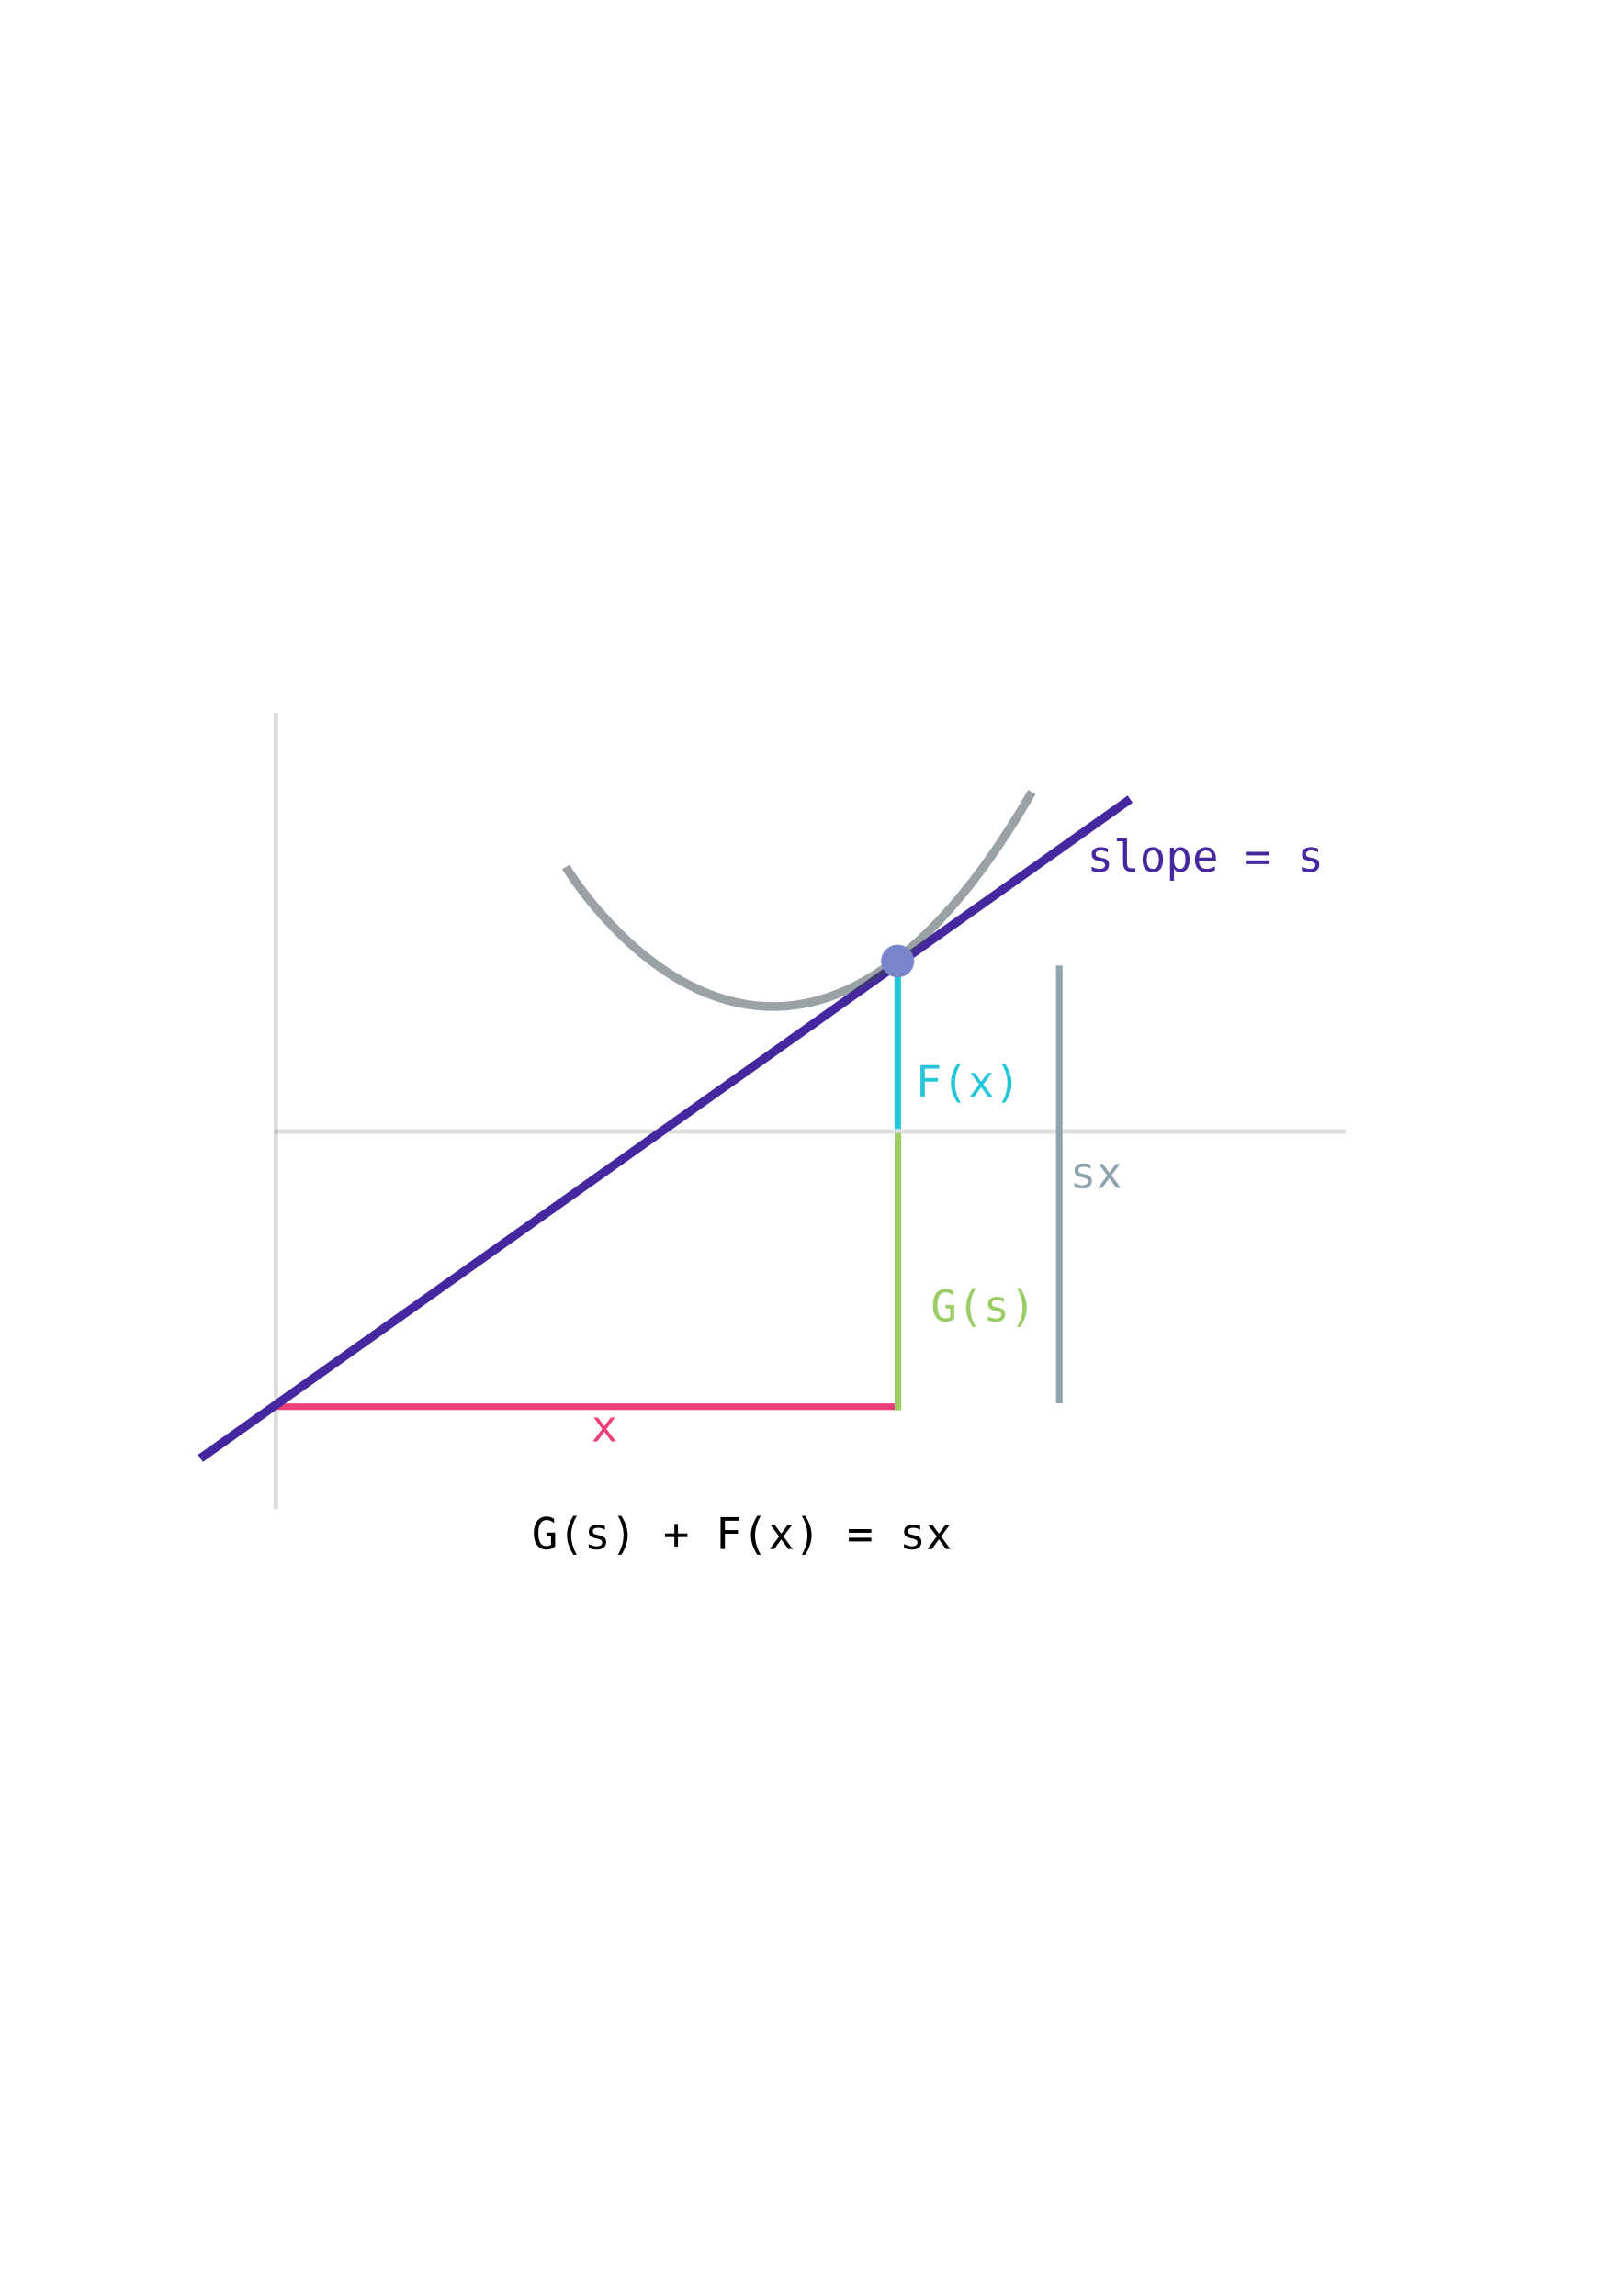
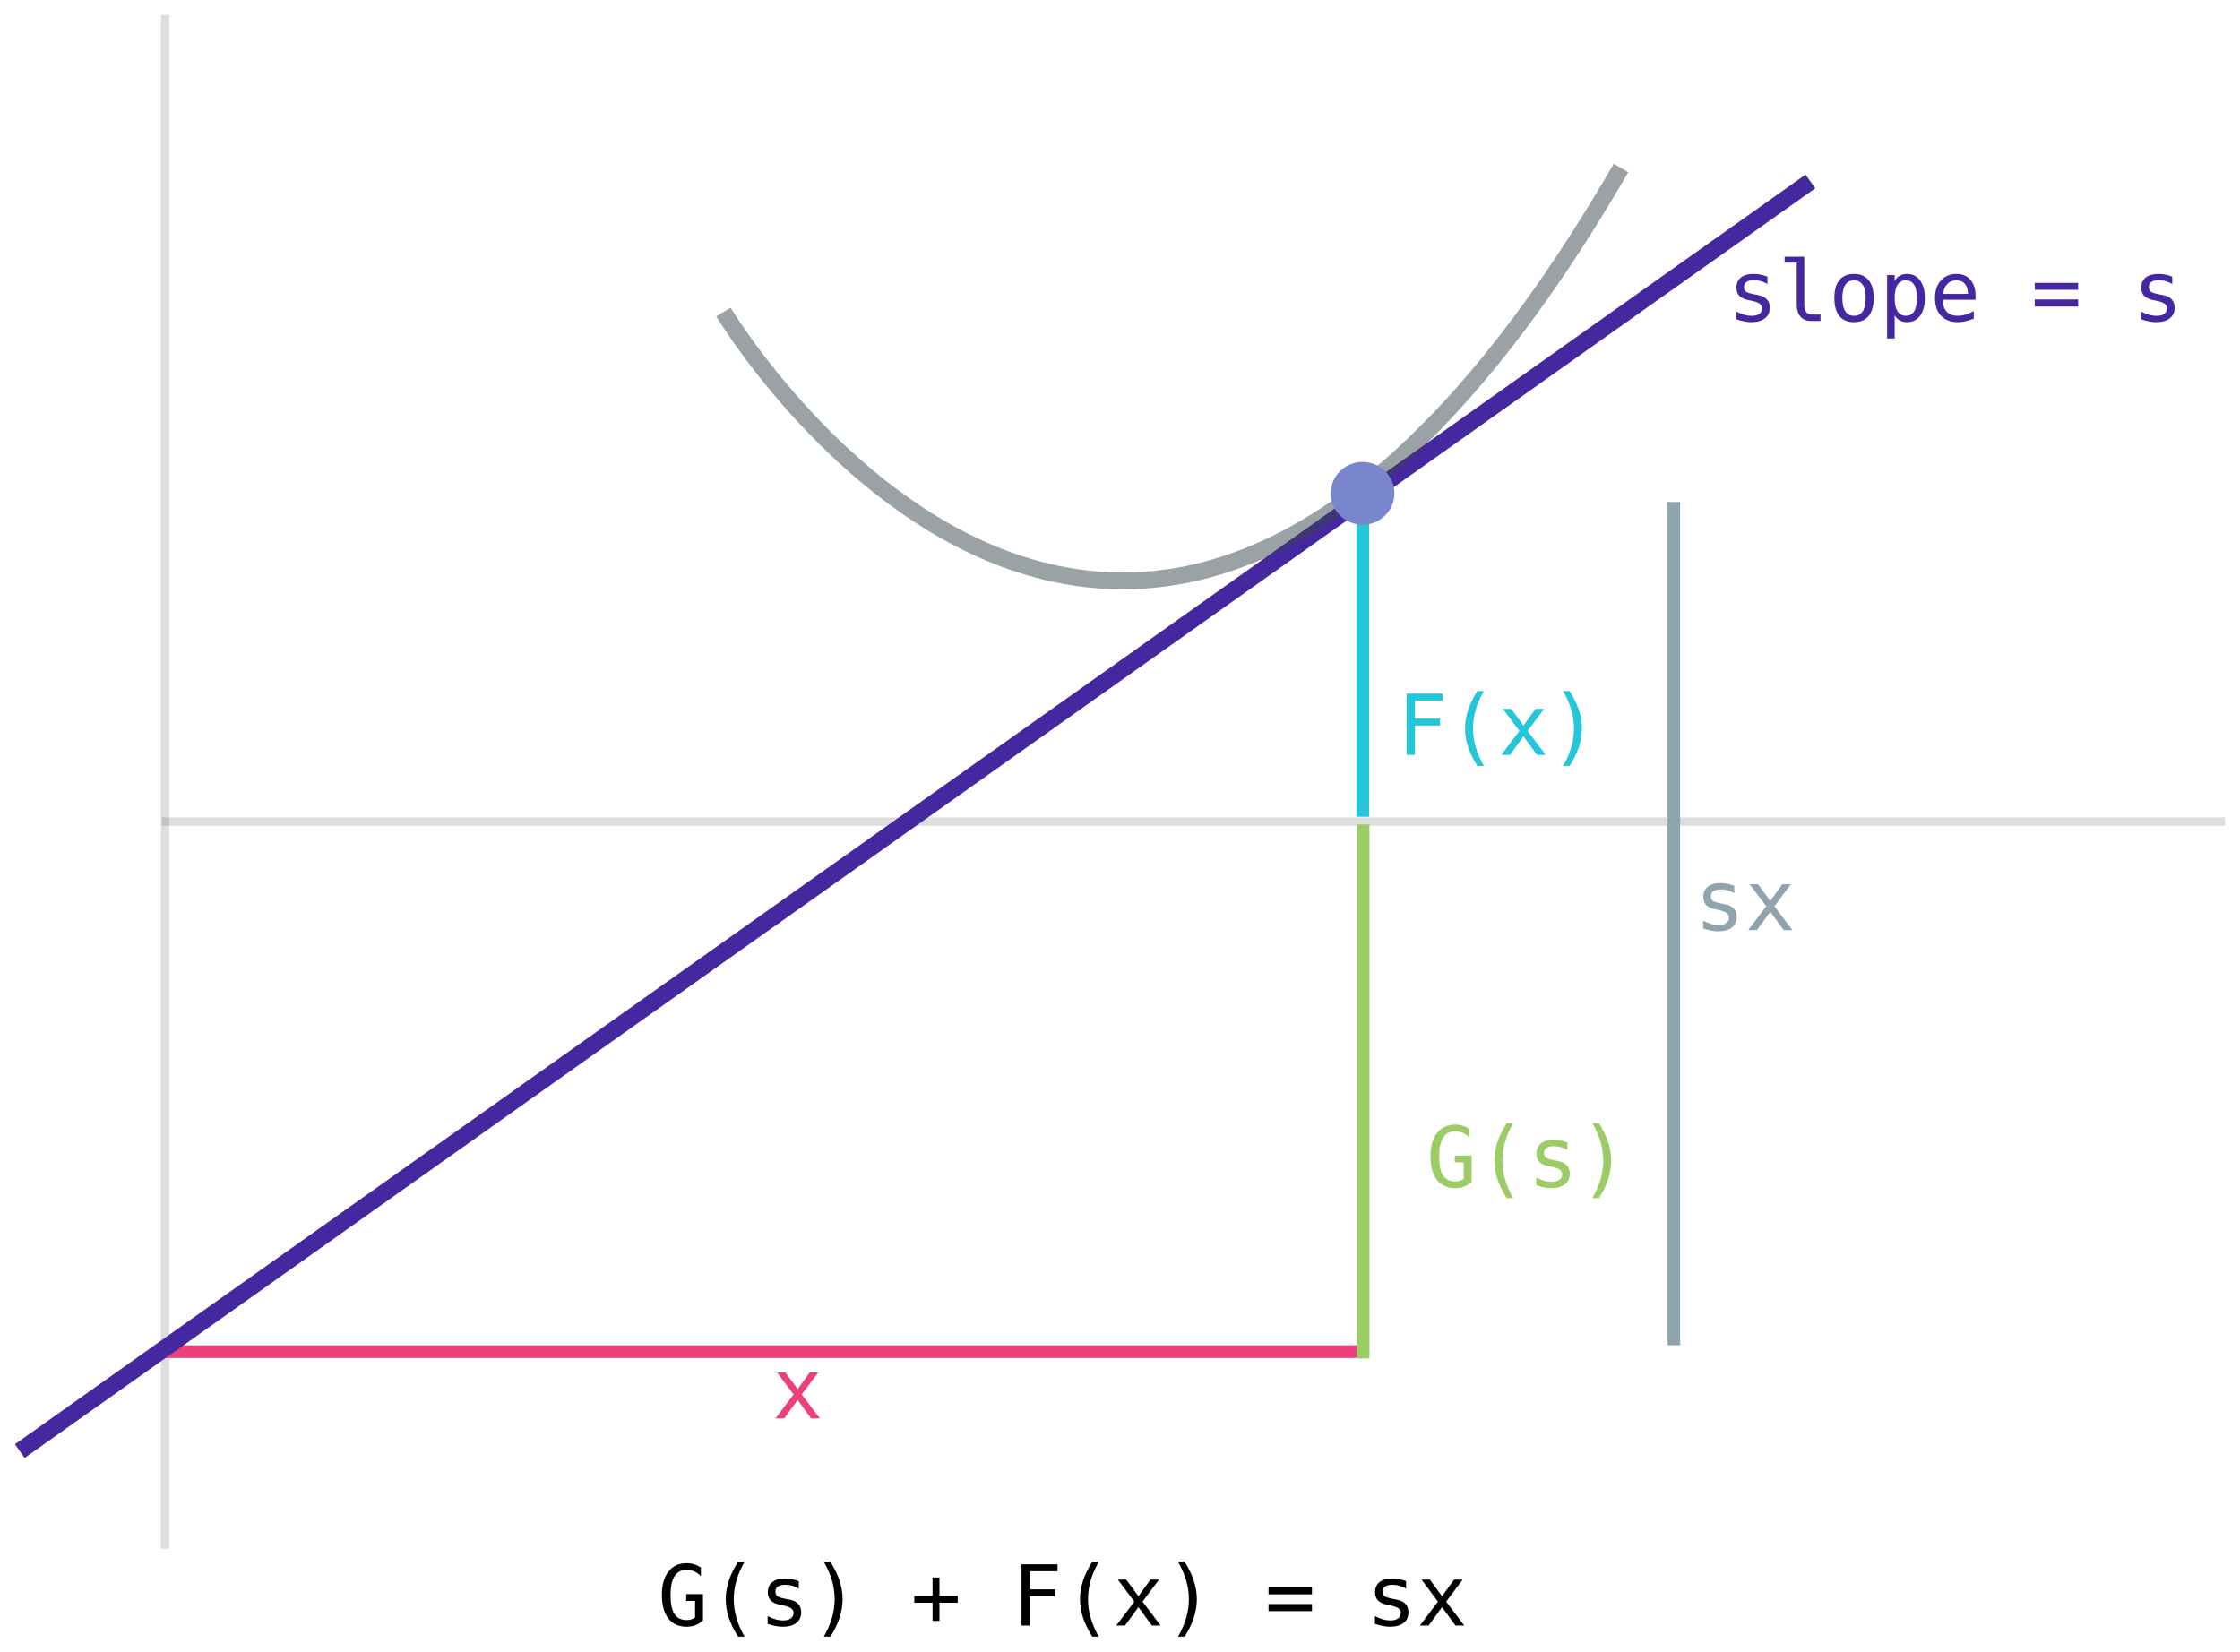
- <svg xmlns="http://www.w3.org/2000/svg" xmlns:ns1="http://www.openswatchbook.org/uri/2009/osb" xmlns:xlink="http://www.w3.org/1999/xlink" width="210mm" height="297mm" viewBox="0 0 744.094 1052.362" id="svg2" version="1.1">
+ <svg xmlns="http://www.w3.org/2000/svg" xmlns:ns1="http://www.openswatchbook.org/uri/2009/osb" xmlns:xlink="http://www.w3.org/1999/xlink" width="150.423mm" height="110.921mm" viewBox="0 0 532.997 393.029" id="svg2" version="1.1">
  <defs id="defs4">
    <linearGradient id="linearGradient5973" ns1:paint="solid">
      <stop style="stop-color:#000000;stop-opacity:1;" offset="0" id="stop5975" />
    </linearGradient>
    <linearGradient id="linearGradient5948" ns1:paint="solid">
      <stop style="stop-color:#4527a0;stop-opacity:1;" offset="0" id="stop5950" />
    </linearGradient>
    <linearGradient id="linearGradient5940" ns1:paint="solid">
      <stop style="stop-color:#7986cb;stop-opacity:1;" offset="0" id="stop5942" />
    </linearGradient>
    <linearGradient id="linearGradient5934" ns1:paint="solid">
      <stop style="stop-color:#000000;stop-opacity:1;" offset="0" id="stop5936" />
    </linearGradient>
    <linearGradient id="linearGradient5928" ns1:paint="solid">
      <stop style="stop-color:#000000;stop-opacity:1;" offset="0" id="stop5930" />
    </linearGradient>
    <linearGradient id="linearGradient5922" ns1:paint="solid">
      <stop style="stop-color:#4527a0;stop-opacity:1;" offset="0" id="stop5924" />
    </linearGradient>
    <linearGradient id="linearGradient5916" ns1:paint="solid">
      <stop style="stop-color:#9ccc65;stop-opacity:1;" offset="0" id="stop5918" />
    </linearGradient>
    <linearGradient id="linearGradient5822" ns1:paint="solid">
      <stop style="stop-color:#4527a0;stop-opacity:1;" offset="0" id="stop5824" />
    </linearGradient>
    <linearGradient id="linearGradient5816" ns1:paint="solid">
      <stop style="stop-color:#7e57c2;stop-opacity:1;" offset="0" id="stop5818" />
    </linearGradient>
    <linearGradient id="linearGradient5808" ns1:paint="solid">
      <stop style="stop-color:#4527a0;stop-opacity:1;" offset="0" id="stop5810" />
    </linearGradient>
    <linearGradient id="linearGradient5802" ns1:paint="solid">
      <stop style="stop-color:#ec407a;stop-opacity:1;" offset="0" id="stop5804" />
    </linearGradient>
    <linearGradient id="linearGradient5746" ns1:paint="solid">
      <stop style="stop-color:#000000;stop-opacity:1;" offset="0" id="stop5748" />
    </linearGradient>
    <linearGradient id="graylight-1" ns1:paint="solid">
      <stop style="stop-color:#90a4ae;stop-opacity:1;" offset="0" id="stop5742" />
    </linearGradient>
    <linearGradient id="blue-6" ns1:paint="solid">
      <stop style="stop-color:#26c6da;stop-opacity:1;" offset="0" id="stop5730" />
    </linearGradient>
    <linearGradient id="linearGradient5692" ns1:paint="solid">
      <stop style="stop-color:#000000;stop-opacity:1;" offset="0" id="stop5694" />
    </linearGradient>
    <linearGradient id="linearGradient5684" ns1:paint="solid">
      <stop style="stop-color:#000000;stop-opacity:1;" offset="0" id="stop5686" />
    </linearGradient>
    <linearGradient id="grayblue-2" ns1:paint="solid">
      <stop style="stop-color:#37474f;stop-opacity:0.502;" offset="0" id="stop5678" />
    </linearGradient>
    <linearGradient id="gray-6" ns1:paint="solid">
      <stop style="stop-color:#424242;stop-opacity:0.179;" offset="0" id="stop5668" />
    </linearGradient>
    <linearGradient id="green-9" ns1:paint="solid">
      <stop style="stop-color:#4caf50;stop-opacity:1;" offset="0" id="stop4142" />
    </linearGradient>
    <linearGradient xlink:href="#gray-6" id="linearGradient5680" x1="141.666" y1="471.48" x2="632.6" y2="471.48" gradientUnits="userSpaceOnUse" gradientTransform="translate(-16,47.14286)" />
    <linearGradient xlink:href="#gray-6" id="linearGradient5688" x1="393.571" y1="481.648" x2="398.571" y2="481.648" gradientUnits="userSpaceOnUse" gradientTransform="translate(-269.6429,27.5)" />
    <linearGradient xlink:href="#grayblue-2" id="linearGradient5696" x1="257.999" y1="412.577" x2="474.156" y2="412.577" gradientUnits="userSpaceOnUse" />
    <linearGradient xlink:href="#linearGradient5822" id="linearGradient5732" x1="92.279" y1="519.505" x2="519.507" y2="519.505" gradientUnits="userSpaceOnUse" gradientTransform="translate(-1.010153,-2.146574)" />
    <linearGradient xlink:href="#linearGradient5802" id="linearGradient5750" x1="126.269" y1="644.766" x2="411.668" y2="644.766" gradientUnits="userSpaceOnUse" gradientTransform="matrix(0.9980025,0,0,1,0.2522161,0)" />
    <linearGradient xlink:href="#linearGradient5802" id="linearGradient5806" x1="406.061" y1="440.507" x2="416.668" y2="440.507" gradientUnits="userSpaceOnUse" gradientTransform="matrix(1.428571,0,0,1.436974,-176.2987,-192.4901)" />
    <linearGradient xlink:href="#linearGradient5940" id="linearGradient5812" x1="406.061" y1="440.507" x2="416.668" y2="440.507" gradientUnits="userSpaceOnUse" gradientTransform="matrix(1.428571,0,0,1.436974,-176.2987,-192.4901)" />
-     <linearGradient xlink:href="#linearGradient5802" id="linearGradient5820" x1="271.668" y1="655.184" x2="282.224" y2="655.184" gradientUnits="userSpaceOnUse" />
    <linearGradient xlink:href="#linearGradient5802" id="linearGradient5826" x1="126.269" y1="644.766" x2="412.739" y2="644.766" gradientUnits="userSpaceOnUse" gradientTransform="matrix(0.9942699,0,0,1,0.7235327,0)" />
    <linearGradient gradientTransform="matrix(1,0,0,0.368154,0.2831729,279.9781)" xlink:href="#blue-6" id="linearGradient5744-0" x1="409.632" y1="543.802" x2="412.632" y2="543.802" gradientUnits="userSpaceOnUse" />
    <linearGradient gradientTransform="matrix(1,0,0,0.990301,74.29649,4.370004)" xlink:href="#graylight-1" id="linearGradient5744-0-8" x1="409.632" y1="543.802" x2="412.632" y2="543.802" gradientUnits="userSpaceOnUse" />
-     <linearGradient xlink:href="#blue-6" id="linearGradient5920" x1="421.829" y1="495.449" x2="430.413" y2="495.449" gradientUnits="userSpaceOnUse" />
    <linearGradient xlink:href="#linearGradient5916" id="linearGradient5926" x1="410.505" y1="582.849" x2="412.505" y2="582.849" gradientUnits="userSpaceOnUse" />
    <linearGradient xlink:href="#linearGradient5916" id="linearGradient5932" x1="411.505" y1="582.849" x2="411.505" y2="582.849" gradientUnits="userSpaceOnUse" />
    <linearGradient xlink:href="#linearGradient5940" id="linearGradient5944" x1="423.693" y1="591.031" x2="433.479" y2="591.031" gradientUnits="userSpaceOnUse" />
-     <linearGradient xlink:href="#graylight-1" id="linearGradient5985" gradientUnits="userSpaceOnUse" gradientTransform="translate(4,0)" x1="488.396" y1="539.01" x2="509.646" y2="539.01" />
    <linearGradient xlink:href="#graylight-1" id="linearGradient5998" gradientUnits="userSpaceOnUse" gradientTransform="translate(4,0)" x1="488.396" y1="539.01" x2="509.646" y2="539.01" />
    <linearGradient y2="539.01" x2="509.646" y1="539.01" x1="488.396" gradientTransform="translate(4,0)" gradientUnits="userSpaceOnUse" id="linearGradient6006" xlink:href="#graylight-1" />
-     <linearGradient xlink:href="#linearGradient5822" id="linearGradient6165" gradientUnits="userSpaceOnUse" gradientTransform="translate(11.88059,-144.9758)" x1="488.396" y1="539.01" x2="509.646" y2="539.01" />
    <linearGradient xlink:href="#linearGradient5916" id="linearGradient6197" gradientUnits="userSpaceOnUse" x1="423.693" y1="591.031" x2="433.479" y2="591.031" />
    <linearGradient y2="591.031" x2="433.479" y1="591.031" x1="423.693" gradientUnits="userSpaceOnUse" id="linearGradient6205" xlink:href="#linearGradient5916" />
-     <linearGradient xlink:href="#linearGradient5916" id="linearGradient6257" gradientUnits="userSpaceOnUse" gradientTransform="translate(3.830129,7.267288)" x1="423.693" y1="591.031" x2="433.479" y2="591.031" />
-     <linearGradient xlink:href="#linearGradient5746" id="linearGradient6325" gradientUnits="userSpaceOnUse" gradientTransform="translate(-179.0584,111.6422)" x1="423.693" y1="591.031" x2="433.479" y2="591.031" />
+     <linearGradient xlink:href="#linearGradient5802" id="linearGradient4227" gradientUnits="userSpaceOnUse" x1="271.668" y1="655.184" x2="282.224" y2="655.184" />
+     <linearGradient xlink:href="#graylight-1" id="linearGradient4229" gradientUnits="userSpaceOnUse" gradientTransform="translate(4,0)" x1="488.396" y1="539.01" x2="509.646" y2="539.01" />
+     <linearGradient xlink:href="#linearGradient5746" id="linearGradient4231" gradientUnits="userSpaceOnUse" gradientTransform="translate(-179.0584,111.6422)" x1="423.693" y1="591.031" x2="433.479" y2="591.031" />
+     <linearGradient xlink:href="#blue-6" id="linearGradient4233" gradientUnits="userSpaceOnUse" x1="421.829" y1="495.449" x2="430.413" y2="495.449" />
+     <linearGradient xlink:href="#linearGradient5822" id="linearGradient4235" gradientUnits="userSpaceOnUse" gradientTransform="translate(11.88059,-144.9758)" x1="488.396" y1="539.01" x2="509.646" y2="539.01" />
+     <linearGradient xlink:href="#linearGradient5916" id="linearGradient4237" gradientUnits="userSpaceOnUse" gradientTransform="translate(3.830129,7.267288)" x1="423.693" y1="591.031" x2="433.479" y2="591.031" />
  </defs>
-   <g id="layer1">
+   <g id="layer1" transform="translate(-87.14678,-323.1046)">
    <path style="fill:none;fill-rule:evenodd;stroke:url(#linearGradient5680);stroke-width:2;stroke-linecap:butt;stroke-linejoin:miter;stroke-miterlimit:4;stroke-dasharray:none;stroke-opacity:1" d="m 125.666,518.623 490.934,0" id="path4138-70-0" />
    <path style="fill:none;fill-rule:evenodd;stroke:url(#linearGradient5688);stroke-width:2;stroke-linecap:butt;stroke-linejoin:miter;stroke-miterlimit:4;stroke-dasharray:none;stroke-opacity:1" d="m 126.429,691.648 0,-365" id="path5682" />
    <path style="fill:url(#linearGradient5826);fill-opacity:1;fill-rule:evenodd;stroke:url(#linearGradient5750);stroke-width:3;stroke-linecap:butt;stroke-linejoin:miter;stroke-miterlimit:4;stroke-dasharray:none;stroke-opacity:1" d="m 126.269,644.766 284.829,0" id="path5736" />
-     <path style="fill:none;fill-rule:evenodd;stroke:url(#linearGradient5732);stroke-width:4;stroke-linecap:butt;stroke-linejoin:miter;stroke-miterlimit:4;stroke-dasharray:none;stroke-opacity:1;fill-opacity:1" d="M 517.918,366.287 91.847,668.43" id="path5726" />
-     <path style="fill:none;fill-rule:evenodd;stroke:url(#linearGradient5696);stroke-width:4;stroke-linecap:butt;stroke-linejoin:miter;stroke-opacity:1;stroke-miterlimit:4;stroke-dasharray:none" d="m 259.286,397.362 c 0,0 98.571,164.643 213.571,-34.286" id="path5690" />
-     <text xml:space="preserve" style="font-style:normal;font-variant:normal;font-weight:normal;font-stretch:normal;font-size:40px;line-height:125%;font-family:monospace;-inkscape-font-specification:monospace;letter-spacing:0px;word-spacing:0px;fill:url(#linearGradient5820);fill-opacity:1.0;stroke:none;stroke-width:3.006;stroke-linecap:butt;stroke-linejoin:miter;stroke-opacity:1;stroke-miterlimit:4;stroke-dasharray:none" x="270.926" y="660.653" id="text5756">
-       <tspan x="270.926" y="660.653" style="font-style:normal;font-variant:normal;font-weight:normal;font-stretch:normal;font-size:20px;font-family:monospace;-inkscape-font-specification:monospace;stroke-width:3.006;stroke-miterlimit:4;stroke-dasharray:none;fill-opacity:1.0;fill:url(#linearGradient5820)" id="tspan5760">x</tspan>
+     <path style="fill:none;fill-opacity:1;fill-rule:evenodd;stroke:url(#linearGradient5732);stroke-width:4;stroke-linecap:butt;stroke-linejoin:miter;stroke-miterlimit:4;stroke-dasharray:none;stroke-opacity:1" d="M 517.918,366.287 91.847,668.43" id="path5726" />
+     <path style="fill:none;fill-rule:evenodd;stroke:url(#linearGradient5696);stroke-width:4;stroke-linecap:butt;stroke-linejoin:miter;stroke-miterlimit:4;stroke-dasharray:none;stroke-opacity:1" d="m 259.286,397.362 c 0,0 98.571,164.643 213.571,-34.286" id="path5690" />
+     <text xml:space="preserve" style="font-style:normal;font-variant:normal;font-weight:normal;font-stretch:normal;font-size:40px;line-height:125%;font-family:monospace;-inkscape-font-specification:monospace;letter-spacing:0px;word-spacing:0px;fill:url(#linearGradient4227);fill-opacity:1;stroke:none;stroke-width:3.006;stroke-linecap:butt;stroke-linejoin:miter;stroke-miterlimit:4;stroke-dasharray:none;stroke-opacity:1" x="270.926" y="660.653" id="text5756">
+       <tspan x="270.926" y="660.653" style="font-style:normal;font-variant:normal;font-weight:normal;font-stretch:normal;font-size:20px;font-family:monospace;-inkscape-font-specification:monospace;fill:url(#linearGradient4227);fill-opacity:1;stroke-width:3.006;stroke-miterlimit:4;stroke-dasharray:none" id="tspan5760">x</tspan>
    </text>
-     <text xml:space="preserve" style="font-style:normal;font-variant:normal;font-weight:normal;font-stretch:normal;font-size:40px;line-height:125%;font-family:monospace;-inkscape-font-specification:monospace;letter-spacing:0px;word-spacing:0px;fill:url(#linearGradient5985);fill-opacity:1;stroke:none;stroke-width:1px;stroke-linecap:butt;stroke-linejoin:miter;stroke-opacity:1" x="490.315" y="544.469" id="text5756-8">
-       <tspan x="490.315" y="544.469" style="font-style:normal;font-variant:normal;font-weight:normal;font-stretch:normal;font-size:20px;font-family:monospace;-inkscape-font-specification:monospace;fill:url(#linearGradient5985);fill-opacity:1" id="tspan5760-7">sx</tspan>
+     <text xml:space="preserve" style="font-style:normal;font-variant:normal;font-weight:normal;font-stretch:normal;font-size:40px;line-height:125%;font-family:monospace;-inkscape-font-specification:monospace;letter-spacing:0px;word-spacing:0px;fill:url(#linearGradient4229);fill-opacity:1;stroke:none;stroke-width:1px;stroke-linecap:butt;stroke-linejoin:miter;stroke-opacity:1" x="490.315" y="544.469" id="text5756-8">
+       <tspan x="490.315" y="544.469" style="font-style:normal;font-variant:normal;font-weight:normal;font-stretch:normal;font-size:20px;font-family:monospace;-inkscape-font-specification:monospace;fill:url(#linearGradient4229);fill-opacity:1" id="tspan5760-7">sx</tspan>
    </text>
-     <text xml:space="preserve" style="font-style:normal;font-variant:normal;font-weight:normal;font-stretch:normal;font-size:40px;line-height:125%;font-family:monospace;-inkscape-font-specification:monospace;letter-spacing:0px;word-spacing:0px;fill:url(#linearGradient6325);fill-opacity:1;stroke:none;stroke-width:1px;stroke-linecap:butt;stroke-linejoin:miter;stroke-opacity:1" x="243.639" y="709.953" id="text5756-9">
-       <tspan x="243.639" y="709.953" style="font-style:normal;font-variant:normal;font-weight:normal;font-stretch:normal;font-size:20px;font-family:monospace;-inkscape-font-specification:monospace;fill:url(#linearGradient6325);fill-opacity:1;stroke:none" id="tspan5890">G(s) + F(x) = sx</tspan>
+     <text xml:space="preserve" style="font-style:normal;font-variant:normal;font-weight:normal;font-stretch:normal;font-size:40px;line-height:125%;font-family:monospace;-inkscape-font-specification:monospace;letter-spacing:0px;word-spacing:0px;fill:url(#linearGradient4231);fill-opacity:1;stroke:none;stroke-width:1px;stroke-linecap:butt;stroke-linejoin:miter;stroke-opacity:1" x="243.639" y="709.953" id="text5756-9">
+       <tspan x="243.639" y="709.953" style="font-style:normal;font-variant:normal;font-weight:normal;font-stretch:normal;font-size:20px;font-family:monospace;-inkscape-font-specification:monospace;fill:url(#linearGradient4231);fill-opacity:1;stroke:none" id="tspan5890">G(s) + F(x) = sx</tspan>
    </text>
    <path style="fill:none;fill-rule:evenodd;stroke:url(#linearGradient5744-0);stroke-width:3;stroke-linecap:butt;stroke-linejoin:miter;stroke-miterlimit:4;stroke-dasharray:none;stroke-opacity:1" d="m 411.415,442.88 0,74.602" id="path5738-3" />
-     <path style="fill:url(#linearGradient5926);fill-rule:evenodd;stroke:url(#linearGradient5932);stroke-width:3;stroke-linecap:butt;stroke-linejoin:miter;stroke-miterlimit:4;stroke-dasharray:none;stroke-opacity:1;fill-opacity:1" d="m 411.505,519.298 0,127.102" id="path5738-3-9" />
-     <text xml:space="preserve" style="font-style:normal;font-variant:normal;font-weight:normal;font-stretch:normal;font-size:40px;line-height:125%;font-family:monospace;-inkscape-font-specification:monospace;letter-spacing:0px;word-spacing:0px;fill:url(#linearGradient5920);fill-opacity:1;stroke:none;stroke-width:1px;stroke-linecap:butt;stroke-linejoin:miter;stroke-opacity:1" x="419.554" y="502.739" id="text5756-9-2">
-       <tspan x="419.554" y="502.739" style="font-style:normal;font-variant:normal;font-weight:normal;font-stretch:normal;font-size:20px;font-family:monospace;-inkscape-font-specification:monospace;fill:url(#linearGradient5920);fill-opacity:1" id="tspan5760-2-2">F(x)</tspan>
+     <path style="fill:url(#linearGradient5926);fill-opacity:1;fill-rule:evenodd;stroke:url(#linearGradient5932);stroke-width:3;stroke-linecap:butt;stroke-linejoin:miter;stroke-miterlimit:4;stroke-dasharray:none;stroke-opacity:1" d="m 411.505,519.298 0,127.102" id="path5738-3-9" />
+     <text xml:space="preserve" style="font-style:normal;font-variant:normal;font-weight:normal;font-stretch:normal;font-size:40px;line-height:125%;font-family:monospace;-inkscape-font-specification:monospace;letter-spacing:0px;word-spacing:0px;fill:url(#linearGradient4233);fill-opacity:1;stroke:none;stroke-width:1px;stroke-linecap:butt;stroke-linejoin:miter;stroke-opacity:1" x="419.554" y="502.739" id="text5756-9-2">
+       <tspan x="419.554" y="502.739" style="font-style:normal;font-variant:normal;font-weight:normal;font-stretch:normal;font-size:20px;font-family:monospace;-inkscape-font-specification:monospace;fill:url(#linearGradient4233);fill-opacity:1" id="tspan5760-2-2">F(x)</tspan>
    </text>
    <path style="fill:none;fill-rule:evenodd;stroke:url(#linearGradient5744-0-8);stroke-width:3;stroke-linecap:butt;stroke-linejoin:miter;stroke-miterlimit:4;stroke-dasharray:none;stroke-opacity:1" d="m 485.429,442.561 0,200.674" id="path5738-3-7" />
    <ellipse style="fill:url(#linearGradient5812);fill-opacity:1;stroke:url(#linearGradient5806);stroke-width:0;stroke-miterlimit:4;stroke-dasharray:none;stroke-opacity:1" id="path5800" cx="411.364" cy="440.507" rx="7.576" ry="7.474" />
-     <text xml:space="preserve" style="font-style:normal;font-variant:normal;font-weight:normal;font-stretch:normal;font-size:40px;line-height:125%;font-family:monospace;-inkscape-font-specification:monospace;letter-spacing:0px;word-spacing:0px;fill:url(#linearGradient6165);fill-opacity:1.0;stroke:none;stroke-width:1px;stroke-linecap:butt;stroke-linejoin:miter;stroke-opacity:1" x="498.196" y="399.493" id="text5756-8-6">
-       <tspan x="498.196" y="399.493" style="font-style:normal;font-variant:normal;font-weight:normal;font-stretch:normal;font-size:20px;font-family:monospace;-inkscape-font-specification:monospace;fill:url(#linearGradient6165);fill-opacity:1.0" id="tspan5760-7-1">slope = s</tspan>
+     <text xml:space="preserve" style="font-style:normal;font-variant:normal;font-weight:normal;font-stretch:normal;font-size:40px;line-height:125%;font-family:monospace;-inkscape-font-specification:monospace;letter-spacing:0px;word-spacing:0px;fill:url(#linearGradient4235);fill-opacity:1;stroke:none;stroke-width:1px;stroke-linecap:butt;stroke-linejoin:miter;stroke-opacity:1" x="498.196" y="399.493" id="text5756-8-6">
+       <tspan x="498.196" y="399.493" style="font-style:normal;font-variant:normal;font-weight:normal;font-stretch:normal;font-size:20px;font-family:monospace;-inkscape-font-specification:monospace;fill:url(#linearGradient4235);fill-opacity:1" id="tspan5760-7-1">slope = s</tspan>
    </text>
-     <text xml:space="preserve" style="font-style:normal;font-variant:normal;font-weight:normal;font-stretch:normal;font-size:40px;line-height:125%;font-family:monospace;-inkscape-font-specification:monospace;letter-spacing:0px;word-spacing:0px;fill:url(#linearGradient6257);fill-opacity:1;stroke:none;stroke-width:1px;stroke-linecap:butt;stroke-linejoin:miter;stroke-opacity:1" x="426.527" y="605.578" id="text5756-9-9">
-       <tspan x="426.527" y="605.578" style="font-style:normal;font-variant:normal;font-weight:normal;font-stretch:normal;font-size:20px;font-family:monospace;-inkscape-font-specification:monospace;fill:url(#linearGradient6257);fill-opacity:1;stroke:none" id="tspan5890-4">G(s)</tspan>
+     <text xml:space="preserve" style="font-style:normal;font-variant:normal;font-weight:normal;font-stretch:normal;font-size:40px;line-height:125%;font-family:monospace;-inkscape-font-specification:monospace;letter-spacing:0px;word-spacing:0px;fill:url(#linearGradient4237);fill-opacity:1;stroke:none;stroke-width:1px;stroke-linecap:butt;stroke-linejoin:miter;stroke-opacity:1" x="426.527" y="605.578" id="text5756-9-9">
+       <tspan x="426.527" y="605.578" style="font-style:normal;font-variant:normal;font-weight:normal;font-stretch:normal;font-size:20px;font-family:monospace;-inkscape-font-specification:monospace;fill:url(#linearGradient4237);fill-opacity:1;stroke:none" id="tspan5890-4">G(s)</tspan>
    </text>
  </g>
</svg>
